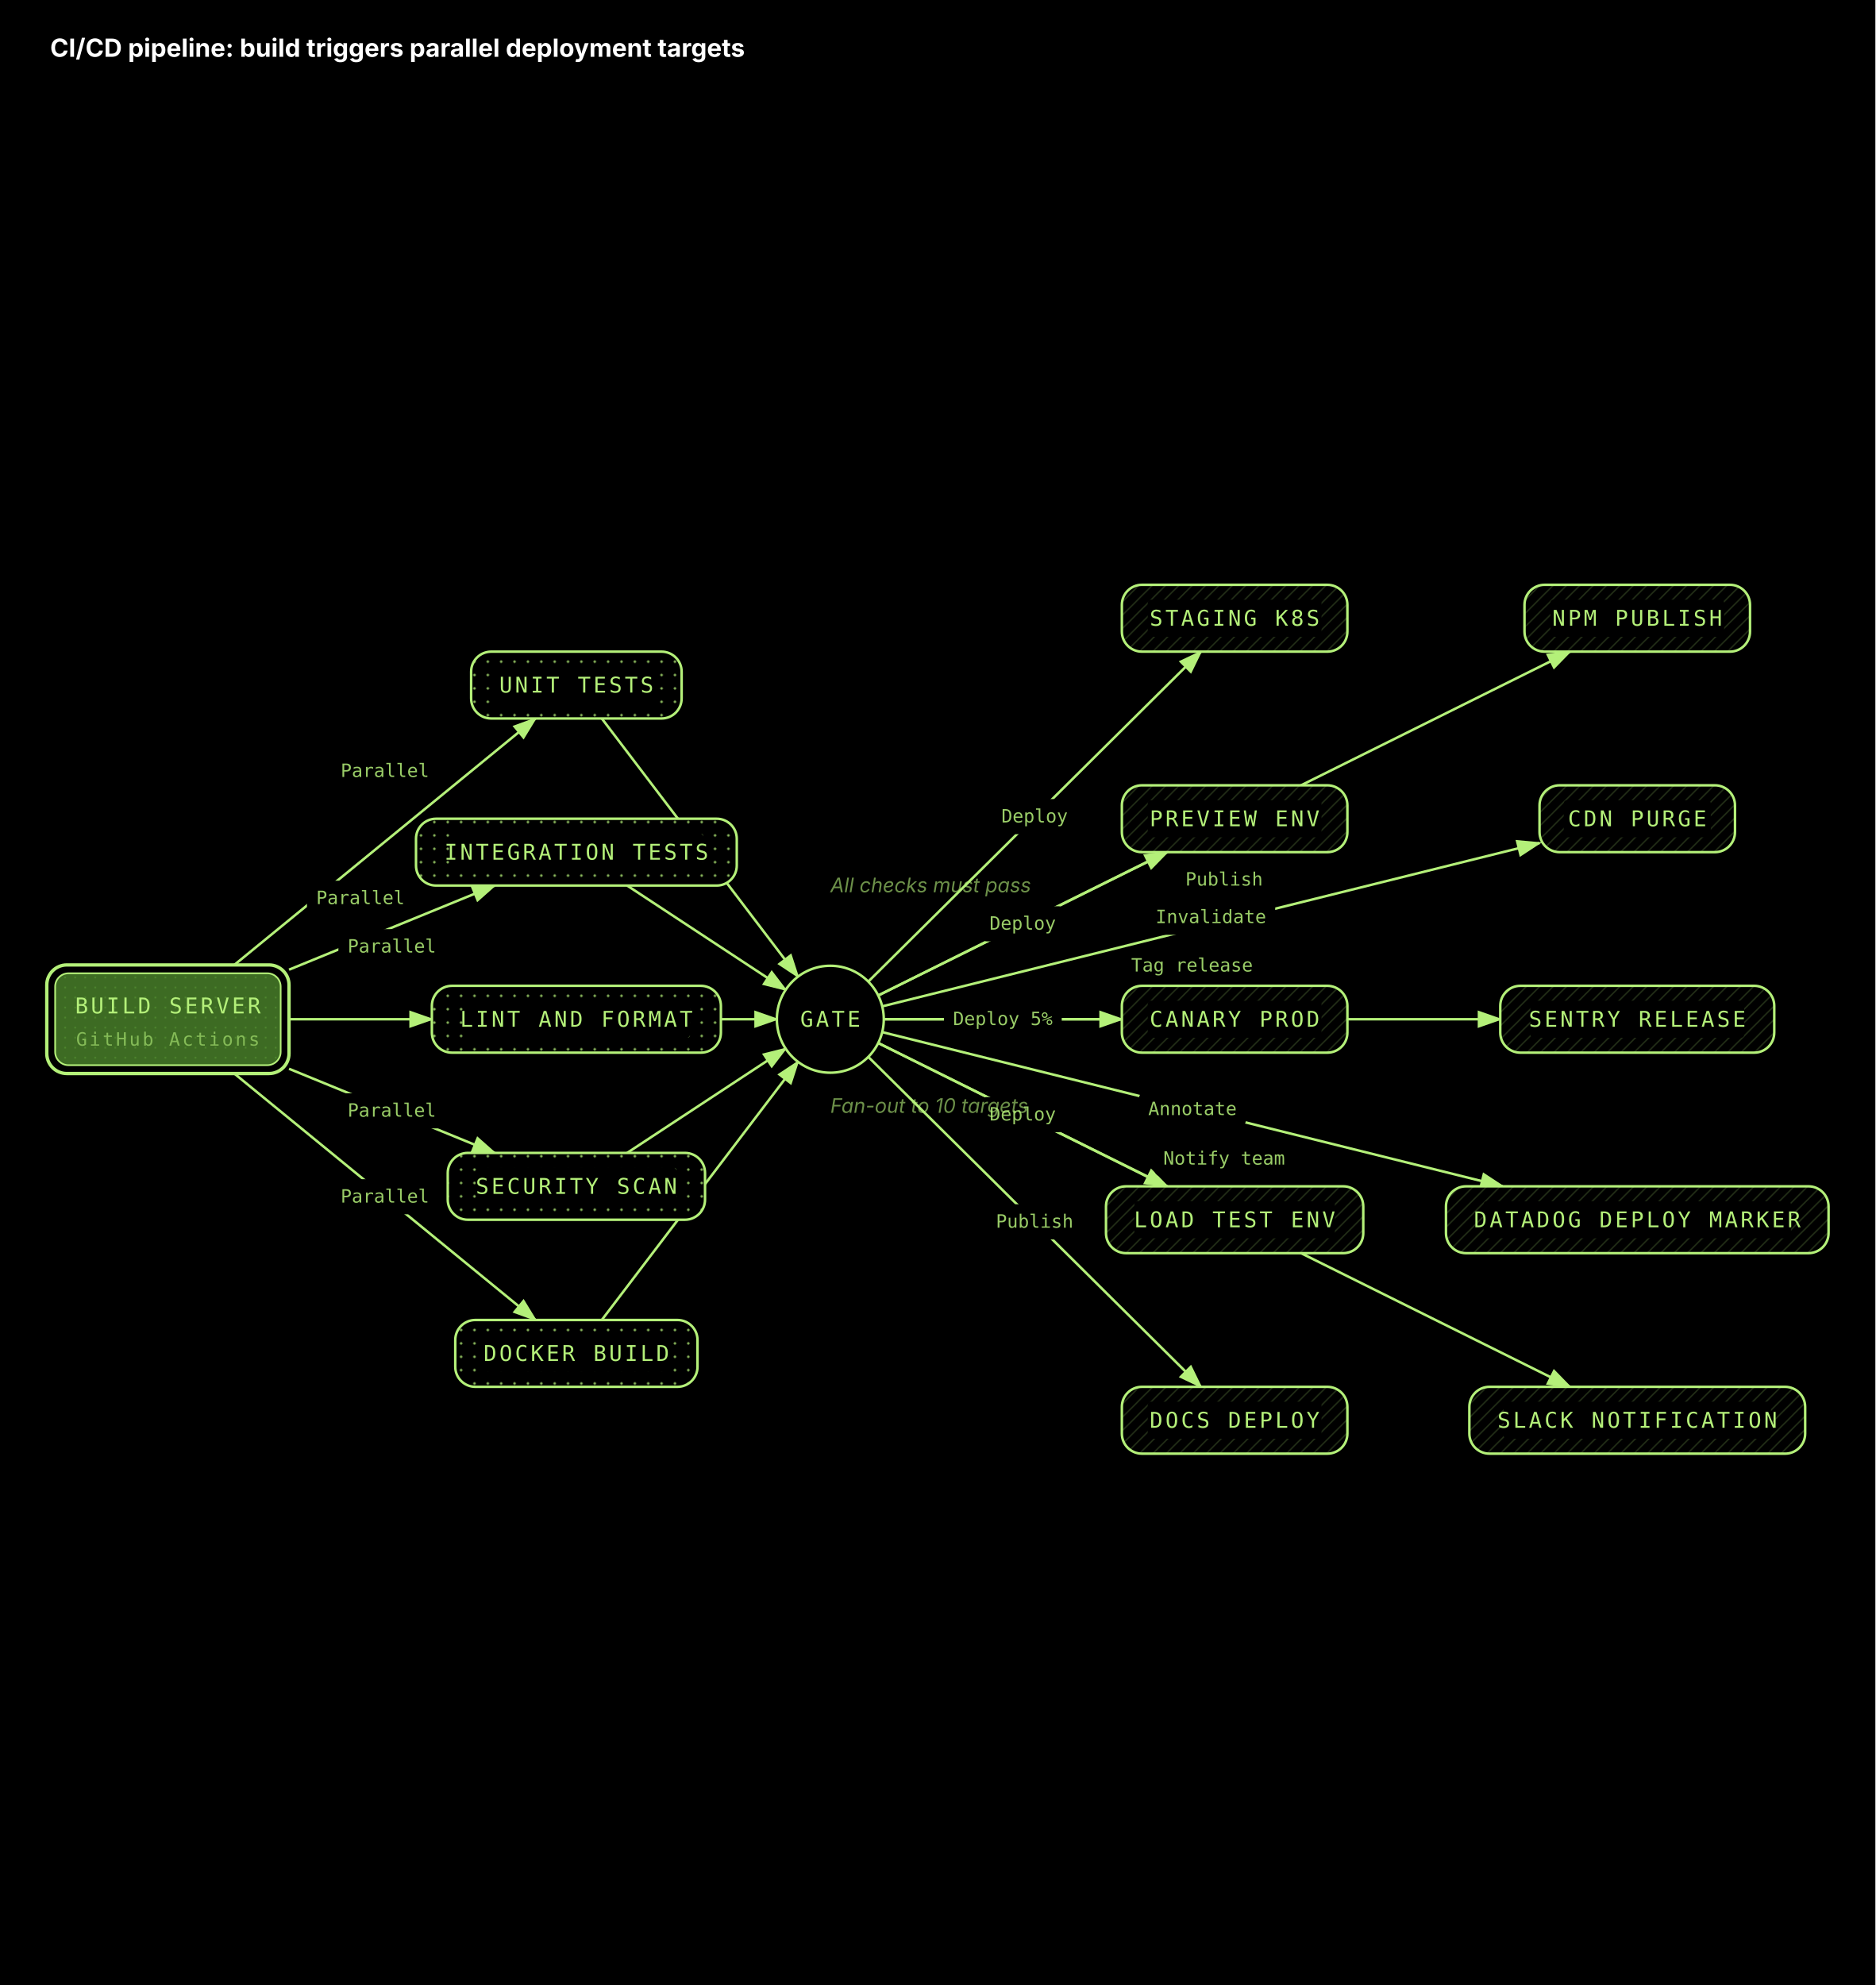
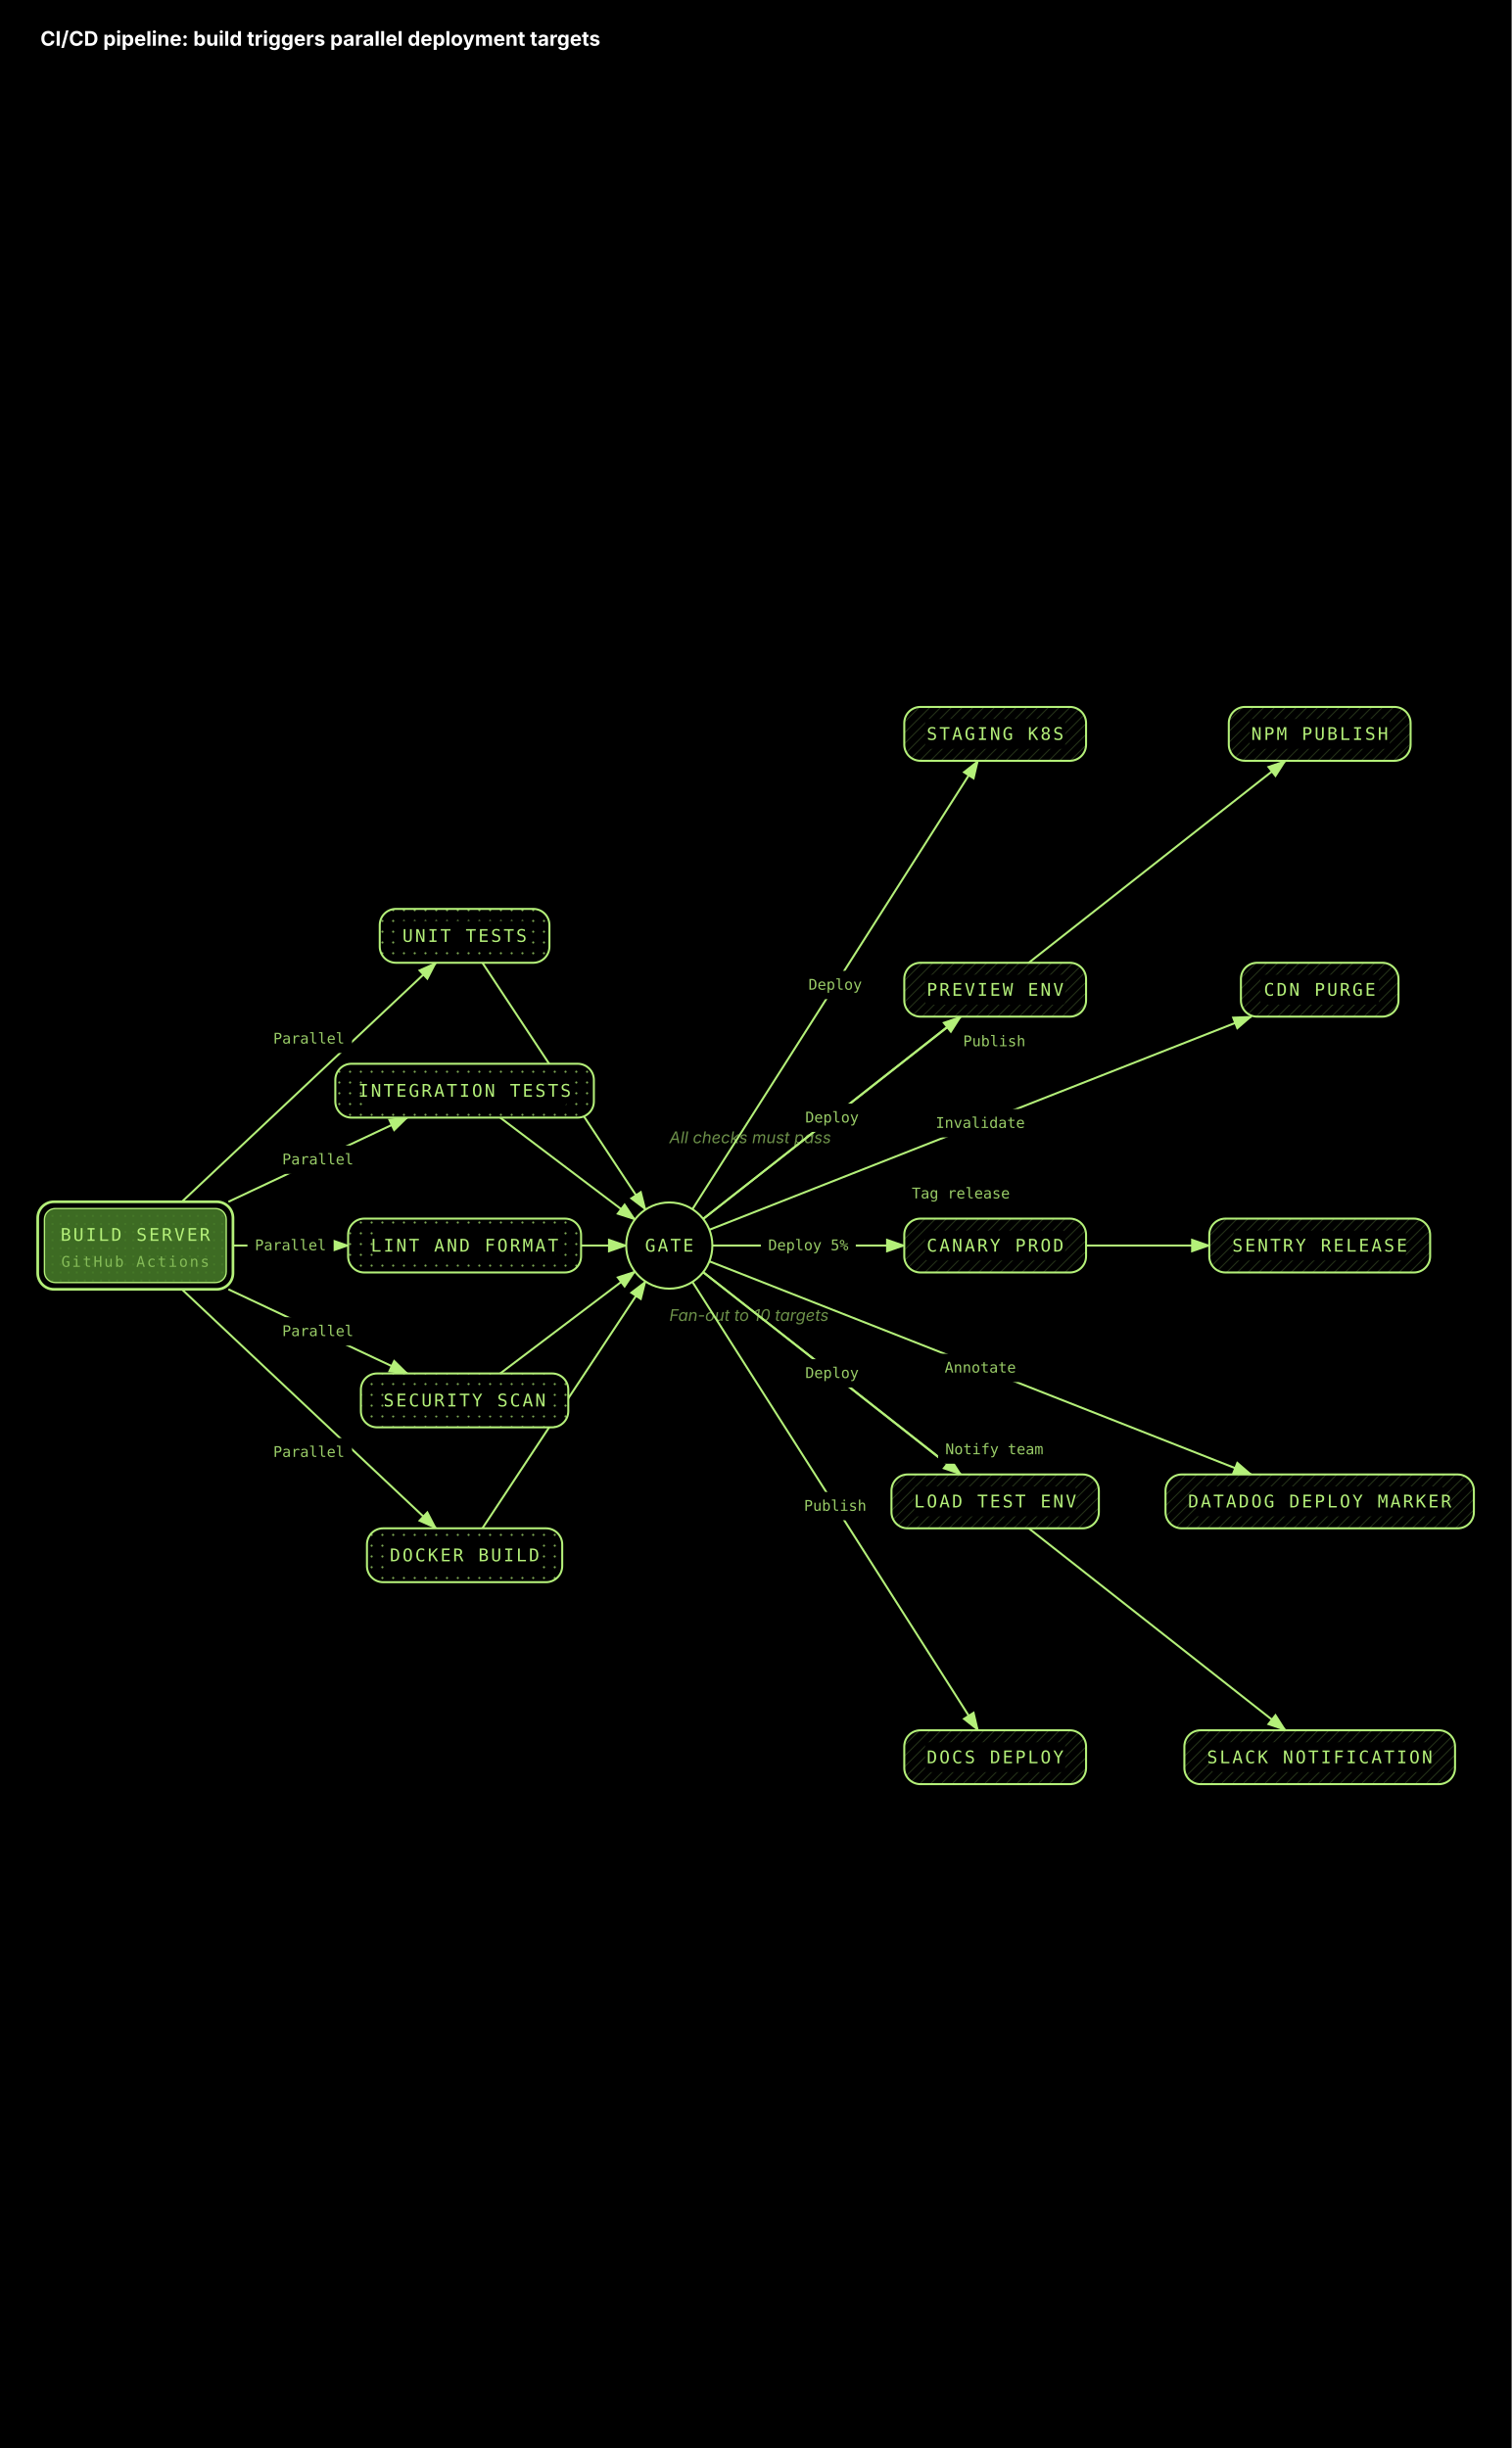
- <svg xmlns="http://www.w3.org/2000/svg" viewBox="0 0 1122.5 1188" width="1122.5" height="1188">
+ <svg xmlns="http://www.w3.org/2000/svg" viewBox="0 0 1122.5 1818" width="1122.5" height="1818">
  <defs>
    <pattern id="dotgrid" width="8" height="8" patternUnits="userSpaceOnUse">
      <rect width="8" height="8" fill="#000000" />
      <circle cx="4" cy="4" r="0.8" fill="#b4f079" opacity="0.7" />
    </pattern>
    <pattern id="crosshatch" width="8" height="8" patternUnits="userSpaceOnUse">
      <rect width="8" height="8" fill="#000000" />
      <path d="M0 8L8 0M-1 1L1 -1M7 9L9 7" stroke="#b4f079" stroke-width="0.8" opacity="0.2" />
    </pattern>
    <pattern id="hero" width="6" height="6" patternUnits="userSpaceOnUse">
      <rect width="6" height="6" fill="#3d6b23" />
      <circle cx="3" cy="3" r="0.6" fill="#5a9a35" opacity="0.5" />
    </pattern>
    <marker id="arrowhead" markerWidth="10" markerHeight="7" refX="9" refY="3.5" orient="auto" markerUnits="strokeWidth">
      <polygon points="0 0, 10 3.5, 0 7" fill="#b4f079" />
    </marker>
    <marker id="arrowhead-reverse" markerWidth="10" markerHeight="7" refX="1" refY="3.5" orient="auto" markerUnits="strokeWidth">
      <polygon points="10 0, 0 3.5, 10 7" fill="#b4f079" />
    </marker>
  </defs>
  <rect width="100%" height="100%" fill="#000000" />
  <g class="diagram">
    <text x="30" y="34" font-family="'Inter', 'Helvetica Neue', Arial, sans-serif" font-size="15" fill="#ffffff" font-weight="700">CI/CD pipeline: build triggers parallel deployment targets</text>
-     <line x1="140.231" y1="577.5" x2="320.55" y2="430" stroke="#b4f079" stroke-width="1.5" marker-end="url(#arrowhead)" />
-     <line x1="173" y1="580.348" x2="296.1" y2="530" stroke="#b4f079" stroke-width="1.5" marker-end="url(#arrowhead)" />
-     <line x1="173" y1="610" x2="258.5" y2="610" stroke="#b4f079" stroke-width="1.5" marker-end="url(#arrowhead)" />
-     <line x1="173" y1="639.652" x2="296.1" y2="690" stroke="#b4f079" stroke-width="1.5" marker-end="url(#arrowhead)" />
-     <line x1="140.231" y1="642.5" x2="320.55" y2="790" stroke="#b4f079" stroke-width="1.5" marker-end="url(#arrowhead)" />
-     <line x1="360.2" y1="430" x2="477.637" y2="584.523" stroke="#b4f079" stroke-width="1.5" marker-end="url(#arrowhead)" />
-     <line x1="375.4" y1="530" x2="470.267" y2="592.412" stroke="#b4f079" stroke-width="1.5" marker-end="url(#arrowhead)" />
-     <line x1="431.5" y1="610" x2="465" y2="610" stroke="#b4f079" stroke-width="1.5" marker-end="url(#arrowhead)" />
-     <line x1="375.4" y1="690" x2="470.267" y2="627.588" stroke="#b4f079" stroke-width="1.5" marker-end="url(#arrowhead)" />
-     <line x1="360.2" y1="790" x2="477.637" y2="635.477" stroke="#b4f079" stroke-width="1.5" marker-end="url(#arrowhead)" />
-     <line x1="519.721" y1="587.467" x2="718.833" y2="390" stroke="#b4f079" stroke-width="1.5" marker-end="url(#arrowhead)" />
-     <line x1="525.669" y1="595.784" x2="698.667" y2="510" stroke="#b4f079" stroke-width="1.5" marker-end="url(#arrowhead)" />
-     <line x1="529" y1="610" x2="671.5" y2="610" stroke="#b4f079" stroke-width="1.5" marker-end="url(#arrowhead)" />
-     <line x1="525.669" y1="624.216" x2="698.667" y2="710" stroke="#b4f079" stroke-width="1.5" marker-end="url(#arrowhead)" />
-     <line x1="519.721" y1="632.533" x2="718.833" y2="830" stroke="#b4f079" stroke-width="1.5" marker-end="url(#arrowhead)" />
-     <line x1="525.657" y1="595.76" x2="939.75" y2="390" stroke="#b4f079" stroke-width="1.5" marker-end="url(#arrowhead)" />
-     <line x1="528.056" y1="602.284" x2="921.5" y2="504.534" stroke="#b4f079" stroke-width="1.5" marker-end="url(#arrowhead)" />
-     <line x1="529" y1="610" x2="898" y2="610" stroke="#b4f079" stroke-width="1.5" marker-end="url(#arrowhead)" />
-     <line x1="528.056" y1="617.716" x2="899.5" y2="710" stroke="#b4f079" stroke-width="1.5" marker-end="url(#arrowhead)" />
-     <line x1="525.657" y1="624.24" x2="939.75" y2="830" stroke="#b4f079" stroke-width="1.5" marker-end="url(#arrowhead)" />
-     <rect x="198.391" y="451" width="64" height="21" rx="4" fill="#000000" />
-     <rect x="202.55" y="556.087" width="64" height="21" rx="4" fill="#000000" />
-     <rect x="183.75" y="527.087" width="64" height="21" rx="4" fill="#000000" />
-     <rect x="202.55" y="654.326" width="64" height="21" rx="4" fill="#000000" />
-     <rect x="198.391" y="705.75" width="64" height="21" rx="4" fill="#000000" />
-     <rect x="593.777" y="478.233" width="51" height="21" rx="4" fill="#000000" />
-     <rect x="586.668" y="542.392" width="51" height="21" rx="4" fill="#000000" />
-     <rect x="565" y="599.5" width="70.5" height="21" rx="4" fill="#000000" />
-     <rect x="586.668" y="656.608" width="51" height="21" rx="4" fill="#000000" />
-     <rect x="590.527" y="720.767" width="57.5" height="21" rx="4" fill="#000000" />
-     <rect x="703.954" y="516" width="57.5" height="21" rx="4" fill="#000000" />
-     <rect x="686.278" y="538.455" width="77" height="21" rx="4" fill="#000000" />
-     <rect x="671.75" y="567.455" width="83.5" height="21" rx="4" fill="#000000" />
-     <rect x="681.778" y="653.358" width="64" height="21" rx="4" fill="#000000" />
-     <rect x="690.954" y="683" width="83.5" height="21" rx="4" fill="#000000" />
-     <rect x="28" y="577.5" width="145" height="65" rx="12" fill="none" stroke="#b4f079" stroke-width="2" />
-     <rect x="33" y="582.5" width="135" height="55" rx="8" fill="url(#hero)" stroke="#b4f079" stroke-width="1" />
-     <text x="100.5" y="602" font-family="'JetBrains Mono', 'Fira Code', 'SF Mono', 'Cascadia Code', monospace" font-size="13" fill="#b4f079" text-anchor="middle" dominant-baseline="central" letter-spacing="0.12em">BUILD SERVER</text>
-     <text x="100.5" y="622" font-family="'JetBrains Mono', 'Fira Code', 'SF Mono', 'Cascadia Code', monospace" font-size="11" fill="#b4f079" opacity="0.6" text-anchor="middle" dominant-baseline="central" letter-spacing="0.12em">GitHub Actions</text>
-     <rect x="282" y="390" width="126" height="40" rx="12" fill="url(#dotgrid)" stroke="#b4f079" stroke-width="1.5" />
-     <rect x="297" y="398.9" width="96" height="22.2" fill="#000000" rx="2" />
-     <text x="345" y="410" font-family="'JetBrains Mono', 'Fira Code', 'SF Mono', 'Cascadia Code', monospace" font-size="13" fill="#b4f079" text-anchor="middle" dominant-baseline="central" letter-spacing="0.12em">UNIT TESTS</text>
-     <rect x="249" y="490" width="192" height="40" rx="12" fill="url(#dotgrid)" stroke="#b4f079" stroke-width="1.5" />
-     <rect x="269" y="498.9" width="152" height="22.2" fill="#000000" rx="2" />
-     <text x="345" y="510" font-family="'JetBrains Mono', 'Fira Code', 'SF Mono', 'Cascadia Code', monospace" font-size="13" fill="#b4f079" text-anchor="middle" dominant-baseline="central" letter-spacing="0.12em">INTEGRATION TESTS</text>
-     <rect x="258.5" y="590" width="173" height="40" rx="12" fill="url(#dotgrid)" stroke="#b4f079" stroke-width="1.5" />
-     <rect x="277" y="598.9" width="136" height="22.2" fill="#000000" rx="2" />
-     <text x="345" y="610" font-family="'JetBrains Mono', 'Fira Code', 'SF Mono', 'Cascadia Code', monospace" font-size="13" fill="#b4f079" text-anchor="middle" dominant-baseline="central" letter-spacing="0.12em">LINT AND FORMAT</text>
-     <rect x="268" y="690" width="154" height="40" rx="12" fill="url(#dotgrid)" stroke="#b4f079" stroke-width="1.5" />
-     <rect x="285" y="698.9" width="120" height="22.2" fill="#000000" rx="2" />
-     <text x="345" y="710" font-family="'JetBrains Mono', 'Fira Code', 'SF Mono', 'Cascadia Code', monospace" font-size="13" fill="#b4f079" text-anchor="middle" dominant-baseline="central" letter-spacing="0.12em">SECURITY SCAN</text>
-     <rect x="272.5" y="790" width="145" height="40" rx="12" fill="url(#dotgrid)" stroke="#b4f079" stroke-width="1.5" />
-     <rect x="289" y="798.9" width="112" height="22.2" fill="#000000" rx="2" />
-     <text x="345" y="810" font-family="'JetBrains Mono', 'Fira Code', 'SF Mono', 'Cascadia Code', monospace" font-size="13" fill="#b4f079" text-anchor="middle" dominant-baseline="central" letter-spacing="0.12em">DOCKER BUILD</text>
-     <circle cx="497" cy="610" r="32" fill="#000000" stroke="#b4f079" stroke-width="1.5" />
-     <text x="497" y="610" font-family="'JetBrains Mono', 'Fira Code', 'SF Mono', 'Cascadia Code', monospace" font-size="13" fill="#b4f079" text-anchor="middle" dominant-baseline="central" letter-spacing="0.12em">GATE</text>
-     <rect x="671.5" y="350" width="135" height="40" rx="12" fill="url(#crosshatch)" stroke="#b4f079" stroke-width="1.5" />
-     <rect x="687" y="358.9" width="104" height="22.2" fill="#000000" rx="2" />
-     <text x="739" y="370" font-family="'JetBrains Mono', 'Fira Code', 'SF Mono', 'Cascadia Code', monospace" font-size="13" fill="#b4f079" text-anchor="middle" dominant-baseline="central" letter-spacing="0.12em">STAGING K8S</text>
-     <rect x="671.5" y="470" width="135" height="40" rx="12" fill="url(#crosshatch)" stroke="#b4f079" stroke-width="1.5" />
-     <rect x="687" y="478.9" width="104" height="22.2" fill="#000000" rx="2" />
-     <text x="739" y="490" font-family="'JetBrains Mono', 'Fira Code', 'SF Mono', 'Cascadia Code', monospace" font-size="13" fill="#b4f079" text-anchor="middle" dominant-baseline="central" letter-spacing="0.12em">PREVIEW ENV</text>
-     <rect x="671.5" y="590" width="135" height="40" rx="12" fill="url(#crosshatch)" stroke="#b4f079" stroke-width="1.5" />
-     <rect x="687" y="598.9" width="104" height="22.2" fill="#000000" rx="2" />
-     <text x="739" y="610" font-family="'JetBrains Mono', 'Fira Code', 'SF Mono', 'Cascadia Code', monospace" font-size="13" fill="#b4f079" text-anchor="middle" dominant-baseline="central" letter-spacing="0.12em">CANARY PROD</text>
-     <rect x="662" y="710" width="154" height="40" rx="12" fill="url(#crosshatch)" stroke="#b4f079" stroke-width="1.5" />
-     <rect x="679" y="718.9" width="120" height="22.2" fill="#000000" rx="2" />
-     <text x="739" y="730" font-family="'JetBrains Mono', 'Fira Code', 'SF Mono', 'Cascadia Code', monospace" font-size="13" fill="#b4f079" text-anchor="middle" dominant-baseline="central" letter-spacing="0.12em">LOAD TEST ENV</text>
-     <rect x="671.5" y="830" width="135" height="40" rx="12" fill="url(#crosshatch)" stroke="#b4f079" stroke-width="1.5" />
-     <rect x="687" y="838.9" width="104" height="22.2" fill="#000000" rx="2" />
-     <text x="739" y="850" font-family="'JetBrains Mono', 'Fira Code', 'SF Mono', 'Cascadia Code', monospace" font-size="13" fill="#b4f079" text-anchor="middle" dominant-baseline="central" letter-spacing="0.12em">DOCS DEPLOY</text>
-     <rect x="912.5" y="350" width="135" height="40" rx="12" fill="url(#crosshatch)" stroke="#b4f079" stroke-width="1.5" />
-     <rect x="928" y="358.9" width="104" height="22.2" fill="#000000" rx="2" />
-     <text x="980" y="370" font-family="'JetBrains Mono', 'Fira Code', 'SF Mono', 'Cascadia Code', monospace" font-size="13" fill="#b4f079" text-anchor="middle" dominant-baseline="central" letter-spacing="0.12em">NPM PUBLISH</text>
-     <rect x="921.5" y="470" width="117" height="40" rx="12" fill="url(#crosshatch)" stroke="#b4f079" stroke-width="1.5" />
-     <rect x="936" y="478.9" width="88" height="22.2" fill="#000000" rx="2" />
-     <text x="980" y="490" font-family="'JetBrains Mono', 'Fira Code', 'SF Mono', 'Cascadia Code', monospace" font-size="13" fill="#b4f079" text-anchor="middle" dominant-baseline="central" letter-spacing="0.12em">CDN PURGE</text>
-     <rect x="898" y="590" width="164" height="40" rx="12" fill="url(#crosshatch)" stroke="#b4f079" stroke-width="1.5" />
-     <rect x="916" y="598.9" width="128" height="22.2" fill="#000000" rx="2" />
-     <text x="980" y="610" font-family="'JetBrains Mono', 'Fira Code', 'SF Mono', 'Cascadia Code', monospace" font-size="13" fill="#b4f079" text-anchor="middle" dominant-baseline="central" letter-spacing="0.12em">SENTRY RELEASE</text>
-     <rect x="865.5" y="710" width="229" height="40" rx="12" fill="url(#crosshatch)" stroke="#b4f079" stroke-width="1.5" />
-     <rect x="888" y="718.9" width="184" height="22.2" fill="#000000" rx="2" />
-     <text x="980" y="730" font-family="'JetBrains Mono', 'Fira Code', 'SF Mono', 'Cascadia Code', monospace" font-size="13" fill="#b4f079" text-anchor="middle" dominant-baseline="central" letter-spacing="0.12em">DATADOG DEPLOY MARKER</text>
-     <rect x="879.5" y="830" width="201" height="40" rx="12" fill="url(#crosshatch)" stroke="#b4f079" stroke-width="1.5" />
-     <rect x="900" y="838.9" width="160" height="22.2" fill="#000000" rx="2" />
-     <text x="980" y="850" font-family="'JetBrains Mono', 'Fira Code', 'SF Mono', 'Cascadia Code', monospace" font-size="13" fill="#b4f079" text-anchor="middle" dominant-baseline="central" letter-spacing="0.12em">SLACK NOTIFICATION</text>
-     <text x="230.391" y="465" font-family="'JetBrains Mono', 'Fira Code', 'SF Mono', 'Cascadia Code', monospace" font-size="11" fill="#b4f079" opacity="0.85" text-anchor="middle">Parallel</text>
-     <text x="234.55" y="570.087" font-family="'JetBrains Mono', 'Fira Code', 'SF Mono', 'Cascadia Code', monospace" font-size="11" fill="#b4f079" opacity="0.85" text-anchor="middle">Parallel</text>
-     <text x="215.75" y="541.087" font-family="'JetBrains Mono', 'Fira Code', 'SF Mono', 'Cascadia Code', monospace" font-size="11" fill="#b4f079" opacity="0.85" text-anchor="middle">Parallel</text>
-     <text x="234.55" y="668.326" font-family="'JetBrains Mono', 'Fira Code', 'SF Mono', 'Cascadia Code', monospace" font-size="11" fill="#b4f079" opacity="0.85" text-anchor="middle">Parallel</text>
-     <text x="230.391" y="719.75" font-family="'JetBrains Mono', 'Fira Code', 'SF Mono', 'Cascadia Code', monospace" font-size="11" fill="#b4f079" opacity="0.85" text-anchor="middle">Parallel</text>
-     <text x="619.277" y="492.233" font-family="'JetBrains Mono', 'Fira Code', 'SF Mono', 'Cascadia Code', monospace" font-size="11" fill="#b4f079" opacity="0.85" text-anchor="middle">Deploy</text>
-     <text x="612.168" y="556.392" font-family="'JetBrains Mono', 'Fira Code', 'SF Mono', 'Cascadia Code', monospace" font-size="11" fill="#b4f079" opacity="0.85" text-anchor="middle">Deploy</text>
-     <text x="600.25" y="613.5" font-family="'JetBrains Mono', 'Fira Code', 'SF Mono', 'Cascadia Code', monospace" font-size="11" fill="#b4f079" opacity="0.85" text-anchor="middle">Deploy 5%</text>
-     <text x="612.168" y="670.608" font-family="'JetBrains Mono', 'Fira Code', 'SF Mono', 'Cascadia Code', monospace" font-size="11" fill="#b4f079" opacity="0.85" text-anchor="middle">Deploy</text>
-     <text x="619.277" y="734.767" font-family="'JetBrains Mono', 'Fira Code', 'SF Mono', 'Cascadia Code', monospace" font-size="11" fill="#b4f079" opacity="0.85" text-anchor="middle">Publish</text>
-     <text x="732.704" y="530" font-family="'JetBrains Mono', 'Fira Code', 'SF Mono', 'Cascadia Code', monospace" font-size="11" fill="#b4f079" opacity="0.85" text-anchor="middle">Publish</text>
-     <text x="724.778" y="552.455" font-family="'JetBrains Mono', 'Fira Code', 'SF Mono', 'Cascadia Code', monospace" font-size="11" fill="#b4f079" opacity="0.85" text-anchor="middle">Invalidate</text>
-     <text x="713.5" y="581.455" font-family="'JetBrains Mono', 'Fira Code', 'SF Mono', 'Cascadia Code', monospace" font-size="11" fill="#b4f079" opacity="0.85" text-anchor="middle">Tag release</text>
-     <text x="713.778" y="667.358" font-family="'JetBrains Mono', 'Fira Code', 'SF Mono', 'Cascadia Code', monospace" font-size="11" fill="#b4f079" opacity="0.85" text-anchor="middle">Annotate</text>
-     <text x="732.704" y="697" font-family="'JetBrains Mono', 'Fira Code', 'SF Mono', 'Cascadia Code', monospace" font-size="11" fill="#b4f079" opacity="0.85" text-anchor="middle">Notify team</text>
-     <text x="497" y="534" font-family="'Inter', 'Helvetica Neue', Arial, sans-serif" font-size="12" fill="#b4f079" opacity="0.6" font-style="italic">All checks must pass</text>
-     <text x="497" y="666" font-family="'Inter', 'Helvetica Neue', Arial, sans-serif" font-size="12" fill="#b4f079" opacity="0.6" font-style="italic">Fan-out to 10 targets</text>
+     <line x1="135.049" y1="892.5" x2="323.739" y2="715" stroke="#b4f079" stroke-width="1.5" marker-end="url(#arrowhead)" />
+     <line x1="169.598" y1="892.5" x2="302.478" y2="830" stroke="#b4f079" stroke-width="1.5" marker-end="url(#arrowhead)" />
+     <line x1="173" y1="925" x2="258.5" y2="925" stroke="#b4f079" stroke-width="1.5" marker-end="url(#arrowhead)" />
+     <line x1="169.598" y1="957.5" x2="302.478" y2="1020" stroke="#b4f079" stroke-width="1.5" marker-end="url(#arrowhead)" />
+     <line x1="135.049" y1="957.5" x2="323.739" y2="1135" stroke="#b4f079" stroke-width="1.5" marker-end="url(#arrowhead)" />
+     <line x1="358.217" y1="715" x2="479.357" y2="898.303" stroke="#b4f079" stroke-width="1.5" marker-end="url(#arrowhead)" />
+     <line x1="371.435" y1="830" x2="471.481" y2="905.693" stroke="#b4f079" stroke-width="1.5" marker-end="url(#arrowhead)" />
+     <line x1="431.5" y1="925" x2="465" y2="925" stroke="#b4f079" stroke-width="1.5" marker-end="url(#arrowhead)" />
+     <line x1="371.435" y1="1020" x2="471.481" y2="944.307" stroke="#b4f079" stroke-width="1.5" marker-end="url(#arrowhead)" />
+     <line x1="358.217" y1="1135" x2="479.357" y2="951.697" stroke="#b4f079" stroke-width="1.5" marker-end="url(#arrowhead)" />
+     <line x1="514.189" y1="898.009" x2="726.263" y2="565" stroke="#b4f079" stroke-width="1.5" marker-end="url(#arrowhead)" />
+     <line x1="522.169" y1="905.239" x2="713.526" y2="755" stroke="#b4f079" stroke-width="1.5" marker-end="url(#arrowhead)" />
+     <line x1="529" y1="925" x2="671.5" y2="925" stroke="#b4f079" stroke-width="1.5" marker-end="url(#arrowhead)" />
+     <line x1="522.169" y1="944.761" x2="713.526" y2="1095" stroke="#b4f079" stroke-width="1.5" marker-end="url(#arrowhead)" />
+     <line x1="514.189" y1="951.991" x2="726.263" y2="1285" stroke="#b4f079" stroke-width="1.5" marker-end="url(#arrowhead)" />
+     <line x1="522.15" y1="905.214" x2="954.579" y2="565" stroke="#b4f079" stroke-width="1.5" marker-end="url(#arrowhead)" />
+     <line x1="526.779" y1="913.286" x2="929.158" y2="755" stroke="#b4f079" stroke-width="1.5" marker-end="url(#arrowhead)" />
+     <line x1="529" y1="925" x2="898" y2="925" stroke="#b4f079" stroke-width="1.5" marker-end="url(#arrowhead)" />
+     <line x1="526.779" y1="936.714" x2="929.158" y2="1095" stroke="#b4f079" stroke-width="1.5" marker-end="url(#arrowhead)" />
+     <line x1="522.15" y1="944.786" x2="954.579" y2="1285" stroke="#b4f079" stroke-width="1.5" marker-end="url(#arrowhead)" />
+     <rect x="197.394" y="761" width="64" height="21" rx="4" fill="#000000" />
+     <rect x="204.038" y="850.75" width="64" height="21" rx="4" fill="#000000" />
+     <rect x="183.75" y="914.5" width="64" height="21" rx="4" fill="#000000" />
+     <rect x="204.038" y="978.25" width="64" height="21" rx="4" fill="#000000" />
+     <rect x="197.394" y="1068" width="64" height="21" rx="4" fill="#000000" />
+     <rect x="594.726" y="721.004" width="51" height="21" rx="4" fill="#000000" />
+     <rect x="592.348" y="819.619" width="51" height="21" rx="4" fill="#000000" />
+     <rect x="565" y="914.5" width="70.5" height="21" rx="4" fill="#000000" />
+     <rect x="592.348" y="1009.381" width="51" height="21" rx="4" fill="#000000" />
+     <rect x="591.476" y="1107.996" width="57.5" height="21" rx="4" fill="#000000" />
+     <rect x="709.614" y="763" width="57.5" height="21" rx="4" fill="#000000" />
+     <rect x="689.468" y="823.643" width="77" height="21" rx="4" fill="#000000" />
+     <rect x="671.75" y="876" width="83.5" height="21" rx="4" fill="#000000" />
+     <rect x="695.968" y="1005.357" width="64" height="21" rx="4" fill="#000000" />
+     <rect x="696.614" y="1066" width="83.5" height="21" rx="4" fill="#000000" />
+     <rect x="28" y="892.5" width="145" height="65" rx="12" fill="none" stroke="#b4f079" stroke-width="2" />
+     <rect x="33" y="897.5" width="135" height="55" rx="8" fill="url(#hero)" stroke="#b4f079" stroke-width="1" />
+     <text x="100.5" y="917" font-family="'JetBrains Mono', 'Fira Code', 'SF Mono', 'Cascadia Code', monospace" font-size="13" fill="#b4f079" text-anchor="middle" dominant-baseline="central" letter-spacing="0.12em">BUILD SERVER</text>
+     <text x="100.5" y="937" font-family="'JetBrains Mono', 'Fira Code', 'SF Mono', 'Cascadia Code', monospace" font-size="11" fill="#b4f079" opacity="0.6" text-anchor="middle" dominant-baseline="central" letter-spacing="0.12em">GitHub Actions</text>
+     <rect x="282" y="675" width="126" height="40" rx="12" fill="url(#dotgrid)" stroke="#b4f079" stroke-width="1.5" />
+     <rect x="297" y="683.9" width="96" height="22.2" fill="#000000" rx="2" />
+     <text x="345" y="695" font-family="'JetBrains Mono', 'Fira Code', 'SF Mono', 'Cascadia Code', monospace" font-size="13" fill="#b4f079" text-anchor="middle" dominant-baseline="central" letter-spacing="0.12em">UNIT TESTS</text>
+     <rect x="249" y="790" width="192" height="40" rx="12" fill="url(#dotgrid)" stroke="#b4f079" stroke-width="1.5" />
+     <rect x="269" y="798.9" width="152" height="22.2" fill="#000000" rx="2" />
+     <text x="345" y="810" font-family="'JetBrains Mono', 'Fira Code', 'SF Mono', 'Cascadia Code', monospace" font-size="13" fill="#b4f079" text-anchor="middle" dominant-baseline="central" letter-spacing="0.12em">INTEGRATION TESTS</text>
+     <rect x="258.5" y="905" width="173" height="40" rx="12" fill="url(#dotgrid)" stroke="#b4f079" stroke-width="1.5" />
+     <rect x="277" y="913.9" width="136" height="22.2" fill="#000000" rx="2" />
+     <text x="345" y="925" font-family="'JetBrains Mono', 'Fira Code', 'SF Mono', 'Cascadia Code', monospace" font-size="13" fill="#b4f079" text-anchor="middle" dominant-baseline="central" letter-spacing="0.12em">LINT AND FORMAT</text>
+     <rect x="268" y="1020" width="154" height="40" rx="12" fill="url(#dotgrid)" stroke="#b4f079" stroke-width="1.5" />
+     <rect x="285" y="1028.9" width="120" height="22.2" fill="#000000" rx="2" />
+     <text x="345" y="1040" font-family="'JetBrains Mono', 'Fira Code', 'SF Mono', 'Cascadia Code', monospace" font-size="13" fill="#b4f079" text-anchor="middle" dominant-baseline="central" letter-spacing="0.12em">SECURITY SCAN</text>
+     <rect x="272.5" y="1135" width="145" height="40" rx="12" fill="url(#dotgrid)" stroke="#b4f079" stroke-width="1.5" />
+     <rect x="289" y="1143.9" width="112" height="22.2" fill="#000000" rx="2" />
+     <text x="345" y="1155" font-family="'JetBrains Mono', 'Fira Code', 'SF Mono', 'Cascadia Code', monospace" font-size="13" fill="#b4f079" text-anchor="middle" dominant-baseline="central" letter-spacing="0.12em">DOCKER BUILD</text>
+     <circle cx="497" cy="925" r="32" fill="#000000" stroke="#b4f079" stroke-width="1.5" />
+     <text x="497" y="925" font-family="'JetBrains Mono', 'Fira Code', 'SF Mono', 'Cascadia Code', monospace" font-size="13" fill="#b4f079" text-anchor="middle" dominant-baseline="central" letter-spacing="0.12em">GATE</text>
+     <rect x="671.5" y="525" width="135" height="40" rx="12" fill="url(#crosshatch)" stroke="#b4f079" stroke-width="1.5" />
+     <rect x="687" y="533.9" width="104" height="22.2" fill="#000000" rx="2" />
+     <text x="739" y="545" font-family="'JetBrains Mono', 'Fira Code', 'SF Mono', 'Cascadia Code', monospace" font-size="13" fill="#b4f079" text-anchor="middle" dominant-baseline="central" letter-spacing="0.12em">STAGING K8S</text>
+     <rect x="671.5" y="715" width="135" height="40" rx="12" fill="url(#crosshatch)" stroke="#b4f079" stroke-width="1.5" />
+     <rect x="687" y="723.9" width="104" height="22.2" fill="#000000" rx="2" />
+     <text x="739" y="735" font-family="'JetBrains Mono', 'Fira Code', 'SF Mono', 'Cascadia Code', monospace" font-size="13" fill="#b4f079" text-anchor="middle" dominant-baseline="central" letter-spacing="0.12em">PREVIEW ENV</text>
+     <rect x="671.5" y="905" width="135" height="40" rx="12" fill="url(#crosshatch)" stroke="#b4f079" stroke-width="1.5" />
+     <rect x="687" y="913.9" width="104" height="22.2" fill="#000000" rx="2" />
+     <text x="739" y="925" font-family="'JetBrains Mono', 'Fira Code', 'SF Mono', 'Cascadia Code', monospace" font-size="13" fill="#b4f079" text-anchor="middle" dominant-baseline="central" letter-spacing="0.12em">CANARY PROD</text>
+     <rect x="662" y="1095" width="154" height="40" rx="12" fill="url(#crosshatch)" stroke="#b4f079" stroke-width="1.5" />
+     <rect x="679" y="1103.9" width="120" height="22.2" fill="#000000" rx="2" />
+     <text x="739" y="1115" font-family="'JetBrains Mono', 'Fira Code', 'SF Mono', 'Cascadia Code', monospace" font-size="13" fill="#b4f079" text-anchor="middle" dominant-baseline="central" letter-spacing="0.12em">LOAD TEST ENV</text>
+     <rect x="671.5" y="1285" width="135" height="40" rx="12" fill="url(#crosshatch)" stroke="#b4f079" stroke-width="1.5" />
+     <rect x="687" y="1293.9" width="104" height="22.2" fill="#000000" rx="2" />
+     <text x="739" y="1305" font-family="'JetBrains Mono', 'Fira Code', 'SF Mono', 'Cascadia Code', monospace" font-size="13" fill="#b4f079" text-anchor="middle" dominant-baseline="central" letter-spacing="0.12em">DOCS DEPLOY</text>
+     <rect x="912.5" y="525" width="135" height="40" rx="12" fill="url(#crosshatch)" stroke="#b4f079" stroke-width="1.5" />
+     <rect x="928" y="533.9" width="104" height="22.2" fill="#000000" rx="2" />
+     <text x="980" y="545" font-family="'JetBrains Mono', 'Fira Code', 'SF Mono', 'Cascadia Code', monospace" font-size="13" fill="#b4f079" text-anchor="middle" dominant-baseline="central" letter-spacing="0.12em">NPM PUBLISH</text>
+     <rect x="921.5" y="715" width="117" height="40" rx="12" fill="url(#crosshatch)" stroke="#b4f079" stroke-width="1.5" />
+     <rect x="936" y="723.9" width="88" height="22.2" fill="#000000" rx="2" />
+     <text x="980" y="735" font-family="'JetBrains Mono', 'Fira Code', 'SF Mono', 'Cascadia Code', monospace" font-size="13" fill="#b4f079" text-anchor="middle" dominant-baseline="central" letter-spacing="0.12em">CDN PURGE</text>
+     <rect x="898" y="905" width="164" height="40" rx="12" fill="url(#crosshatch)" stroke="#b4f079" stroke-width="1.5" />
+     <rect x="916" y="913.9" width="128" height="22.2" fill="#000000" rx="2" />
+     <text x="980" y="925" font-family="'JetBrains Mono', 'Fira Code', 'SF Mono', 'Cascadia Code', monospace" font-size="13" fill="#b4f079" text-anchor="middle" dominant-baseline="central" letter-spacing="0.12em">SENTRY RELEASE</text>
+     <rect x="865.5" y="1095" width="229" height="40" rx="12" fill="url(#crosshatch)" stroke="#b4f079" stroke-width="1.5" />
+     <rect x="888" y="1103.9" width="184" height="22.2" fill="#000000" rx="2" />
+     <text x="980" y="1115" font-family="'JetBrains Mono', 'Fira Code', 'SF Mono', 'Cascadia Code', monospace" font-size="13" fill="#b4f079" text-anchor="middle" dominant-baseline="central" letter-spacing="0.12em">DATADOG DEPLOY MARKER</text>
+     <rect x="879.5" y="1285" width="201" height="40" rx="12" fill="url(#crosshatch)" stroke="#b4f079" stroke-width="1.5" />
+     <rect x="900" y="1293.9" width="160" height="22.2" fill="#000000" rx="2" />
+     <text x="980" y="1305" font-family="'JetBrains Mono', 'Fira Code', 'SF Mono', 'Cascadia Code', monospace" font-size="13" fill="#b4f079" text-anchor="middle" dominant-baseline="central" letter-spacing="0.12em">SLACK NOTIFICATION</text>
+     <text x="229.394" y="775" font-family="'JetBrains Mono', 'Fira Code', 'SF Mono', 'Cascadia Code', monospace" font-size="11" fill="#b4f079" opacity="0.85" text-anchor="middle">Parallel</text>
+     <text x="236.038" y="864.75" font-family="'JetBrains Mono', 'Fira Code', 'SF Mono', 'Cascadia Code', monospace" font-size="11" fill="#b4f079" opacity="0.85" text-anchor="middle">Parallel</text>
+     <text x="215.75" y="928.5" font-family="'JetBrains Mono', 'Fira Code', 'SF Mono', 'Cascadia Code', monospace" font-size="11" fill="#b4f079" opacity="0.85" text-anchor="middle">Parallel</text>
+     <text x="236.038" y="992.25" font-family="'JetBrains Mono', 'Fira Code', 'SF Mono', 'Cascadia Code', monospace" font-size="11" fill="#b4f079" opacity="0.85" text-anchor="middle">Parallel</text>
+     <text x="229.394" y="1082" font-family="'JetBrains Mono', 'Fira Code', 'SF Mono', 'Cascadia Code', monospace" font-size="11" fill="#b4f079" opacity="0.85" text-anchor="middle">Parallel</text>
+     <text x="620.226" y="735.004" font-family="'JetBrains Mono', 'Fira Code', 'SF Mono', 'Cascadia Code', monospace" font-size="11" fill="#b4f079" opacity="0.85" text-anchor="middle">Deploy</text>
+     <text x="617.848" y="833.619" font-family="'JetBrains Mono', 'Fira Code', 'SF Mono', 'Cascadia Code', monospace" font-size="11" fill="#b4f079" opacity="0.85" text-anchor="middle">Deploy</text>
+     <text x="600.25" y="928.5" font-family="'JetBrains Mono', 'Fira Code', 'SF Mono', 'Cascadia Code', monospace" font-size="11" fill="#b4f079" opacity="0.85" text-anchor="middle">Deploy 5%</text>
+     <text x="617.848" y="1023.381" font-family="'JetBrains Mono', 'Fira Code', 'SF Mono', 'Cascadia Code', monospace" font-size="11" fill="#b4f079" opacity="0.85" text-anchor="middle">Deploy</text>
+     <text x="620.226" y="1121.996" font-family="'JetBrains Mono', 'Fira Code', 'SF Mono', 'Cascadia Code', monospace" font-size="11" fill="#b4f079" opacity="0.85" text-anchor="middle">Publish</text>
+     <text x="738.364" y="777" font-family="'JetBrains Mono', 'Fira Code', 'SF Mono', 'Cascadia Code', monospace" font-size="11" fill="#b4f079" opacity="0.85" text-anchor="middle">Publish</text>
+     <text x="727.968" y="837.643" font-family="'JetBrains Mono', 'Fira Code', 'SF Mono', 'Cascadia Code', monospace" font-size="11" fill="#b4f079" opacity="0.85" text-anchor="middle">Invalidate</text>
+     <text x="713.5" y="890" font-family="'JetBrains Mono', 'Fira Code', 'SF Mono', 'Cascadia Code', monospace" font-size="11" fill="#b4f079" opacity="0.85" text-anchor="middle">Tag release</text>
+     <text x="727.968" y="1019.357" font-family="'JetBrains Mono', 'Fira Code', 'SF Mono', 'Cascadia Code', monospace" font-size="11" fill="#b4f079" opacity="0.85" text-anchor="middle">Annotate</text>
+     <text x="738.364" y="1080" font-family="'JetBrains Mono', 'Fira Code', 'SF Mono', 'Cascadia Code', monospace" font-size="11" fill="#b4f079" opacity="0.85" text-anchor="middle">Notify team</text>
+     <text x="497" y="849" font-family="'Inter', 'Helvetica Neue', Arial, sans-serif" font-size="12" fill="#b4f079" opacity="0.6" font-style="italic">All checks must pass</text>
+     <text x="497" y="981" font-family="'Inter', 'Helvetica Neue', Arial, sans-serif" font-size="12" fill="#b4f079" opacity="0.6" font-style="italic">Fan-out to 10 targets</text>
  </g>
</svg>
